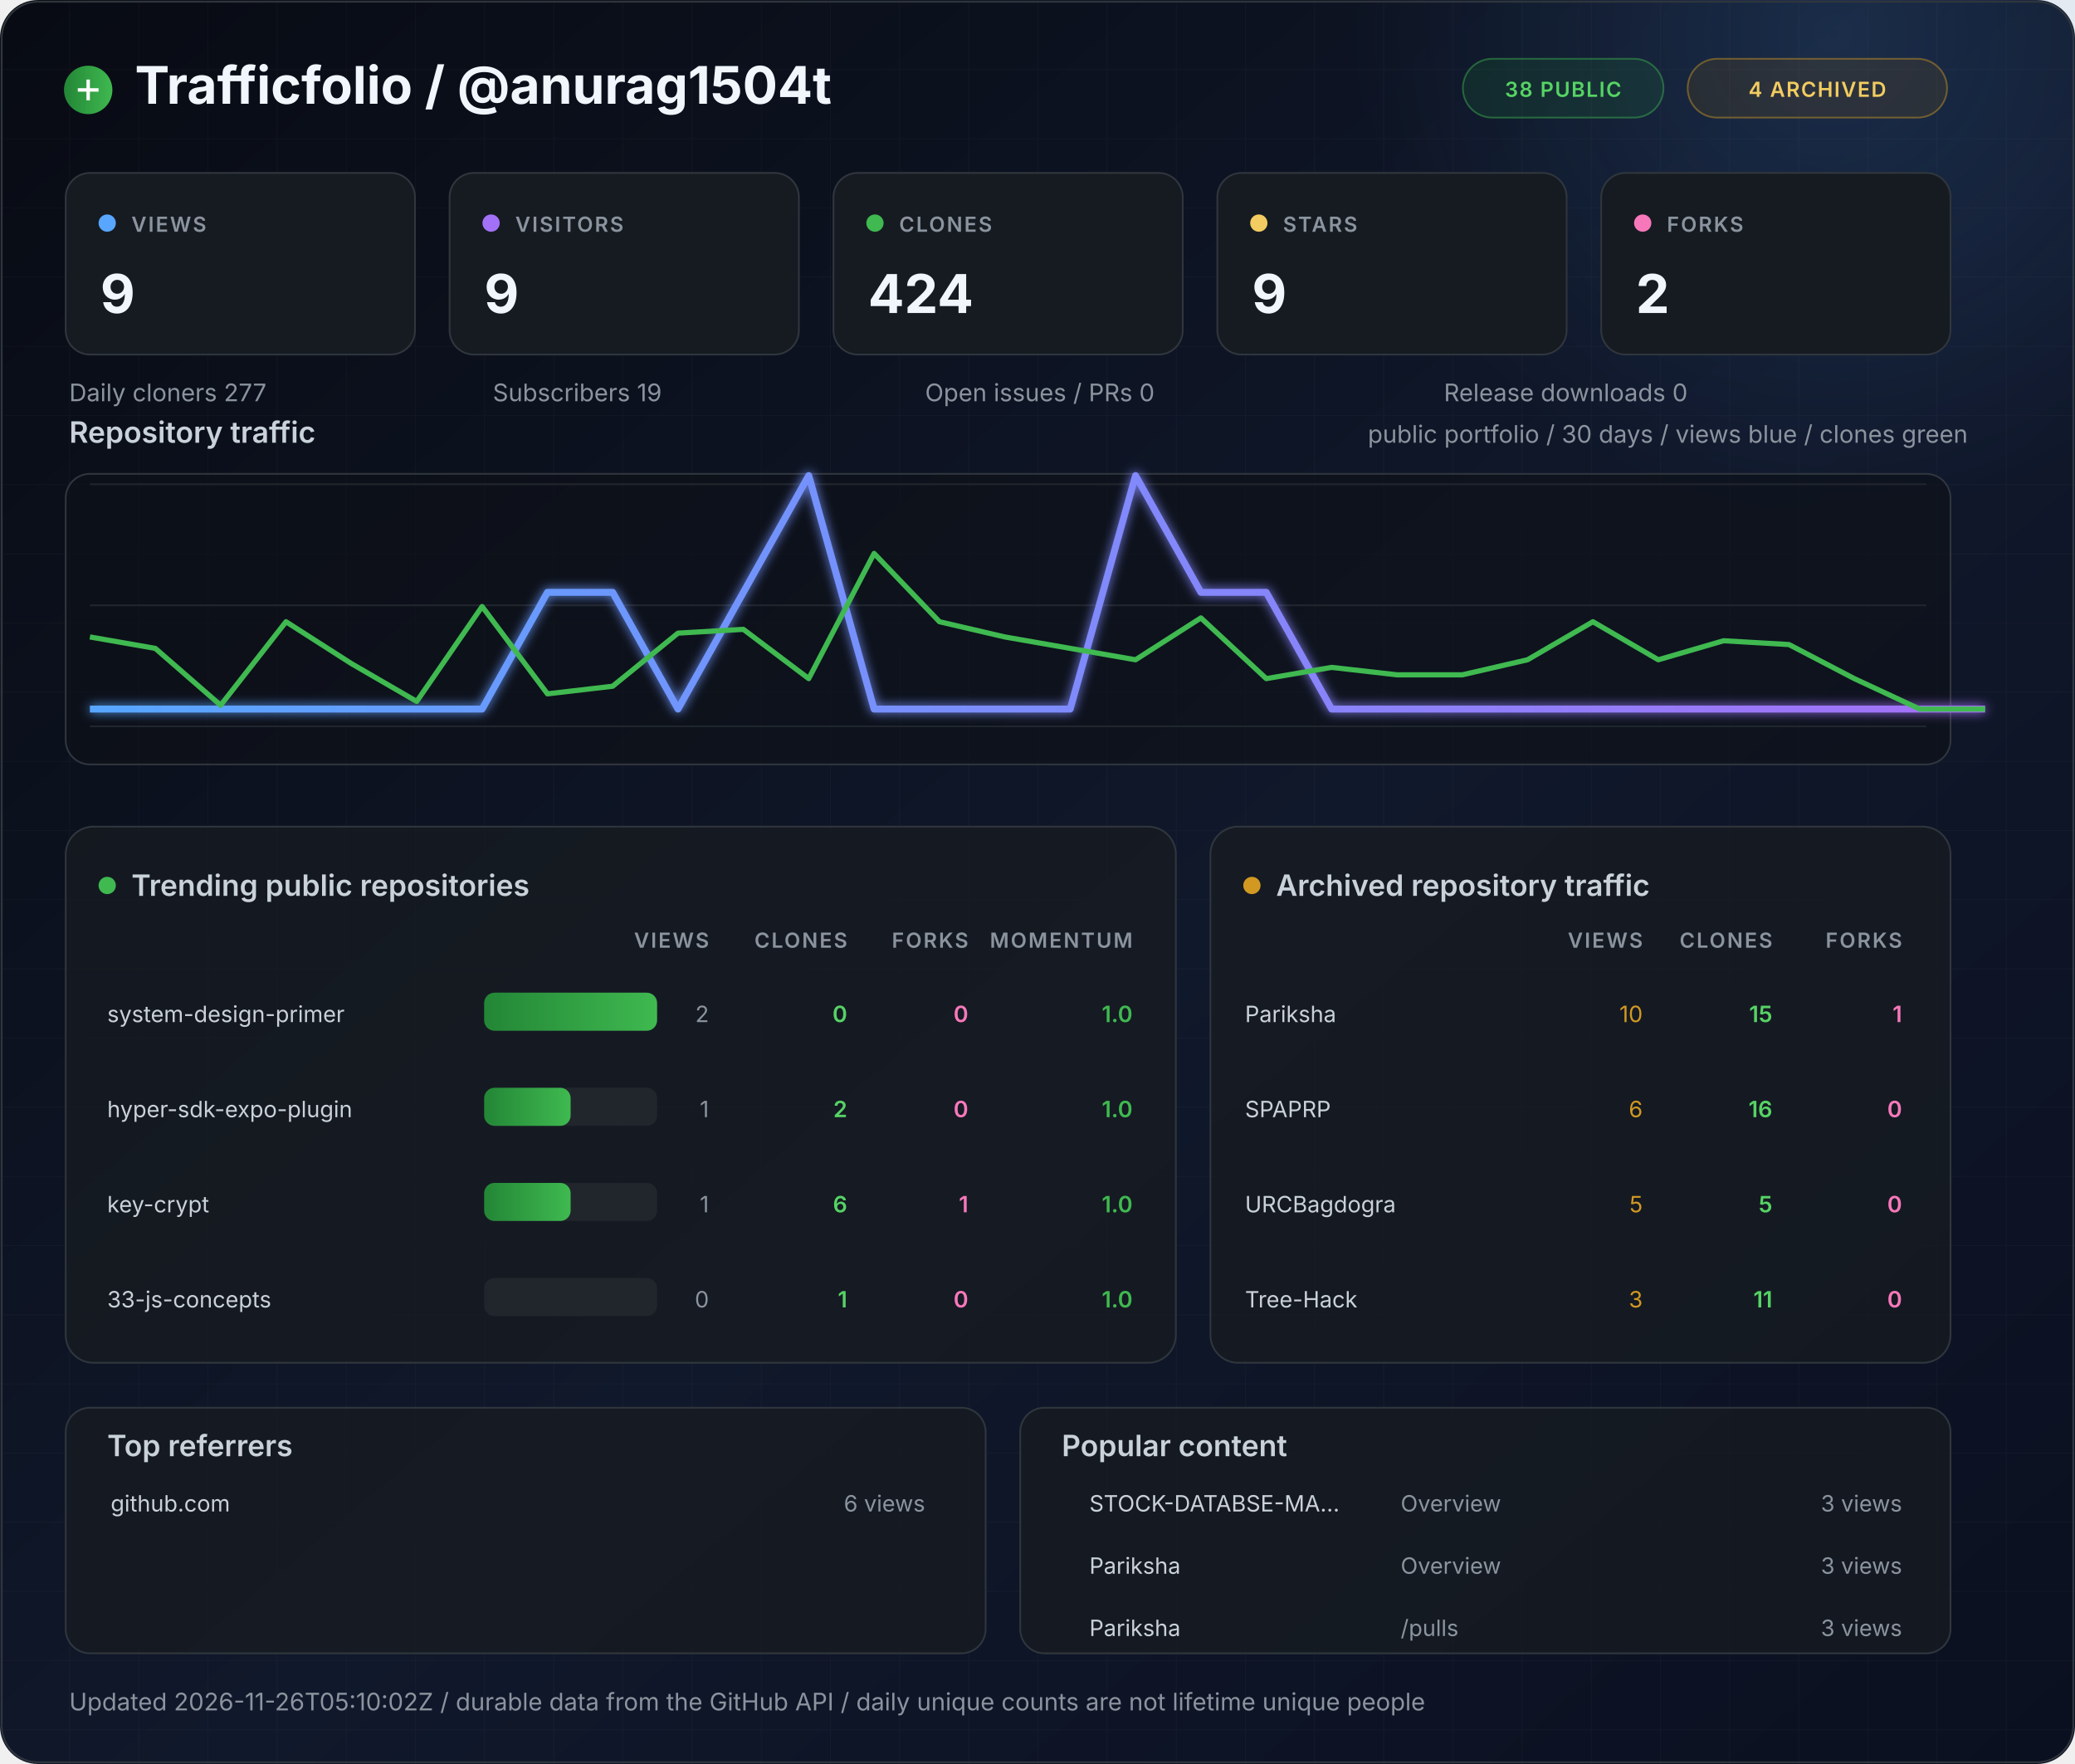
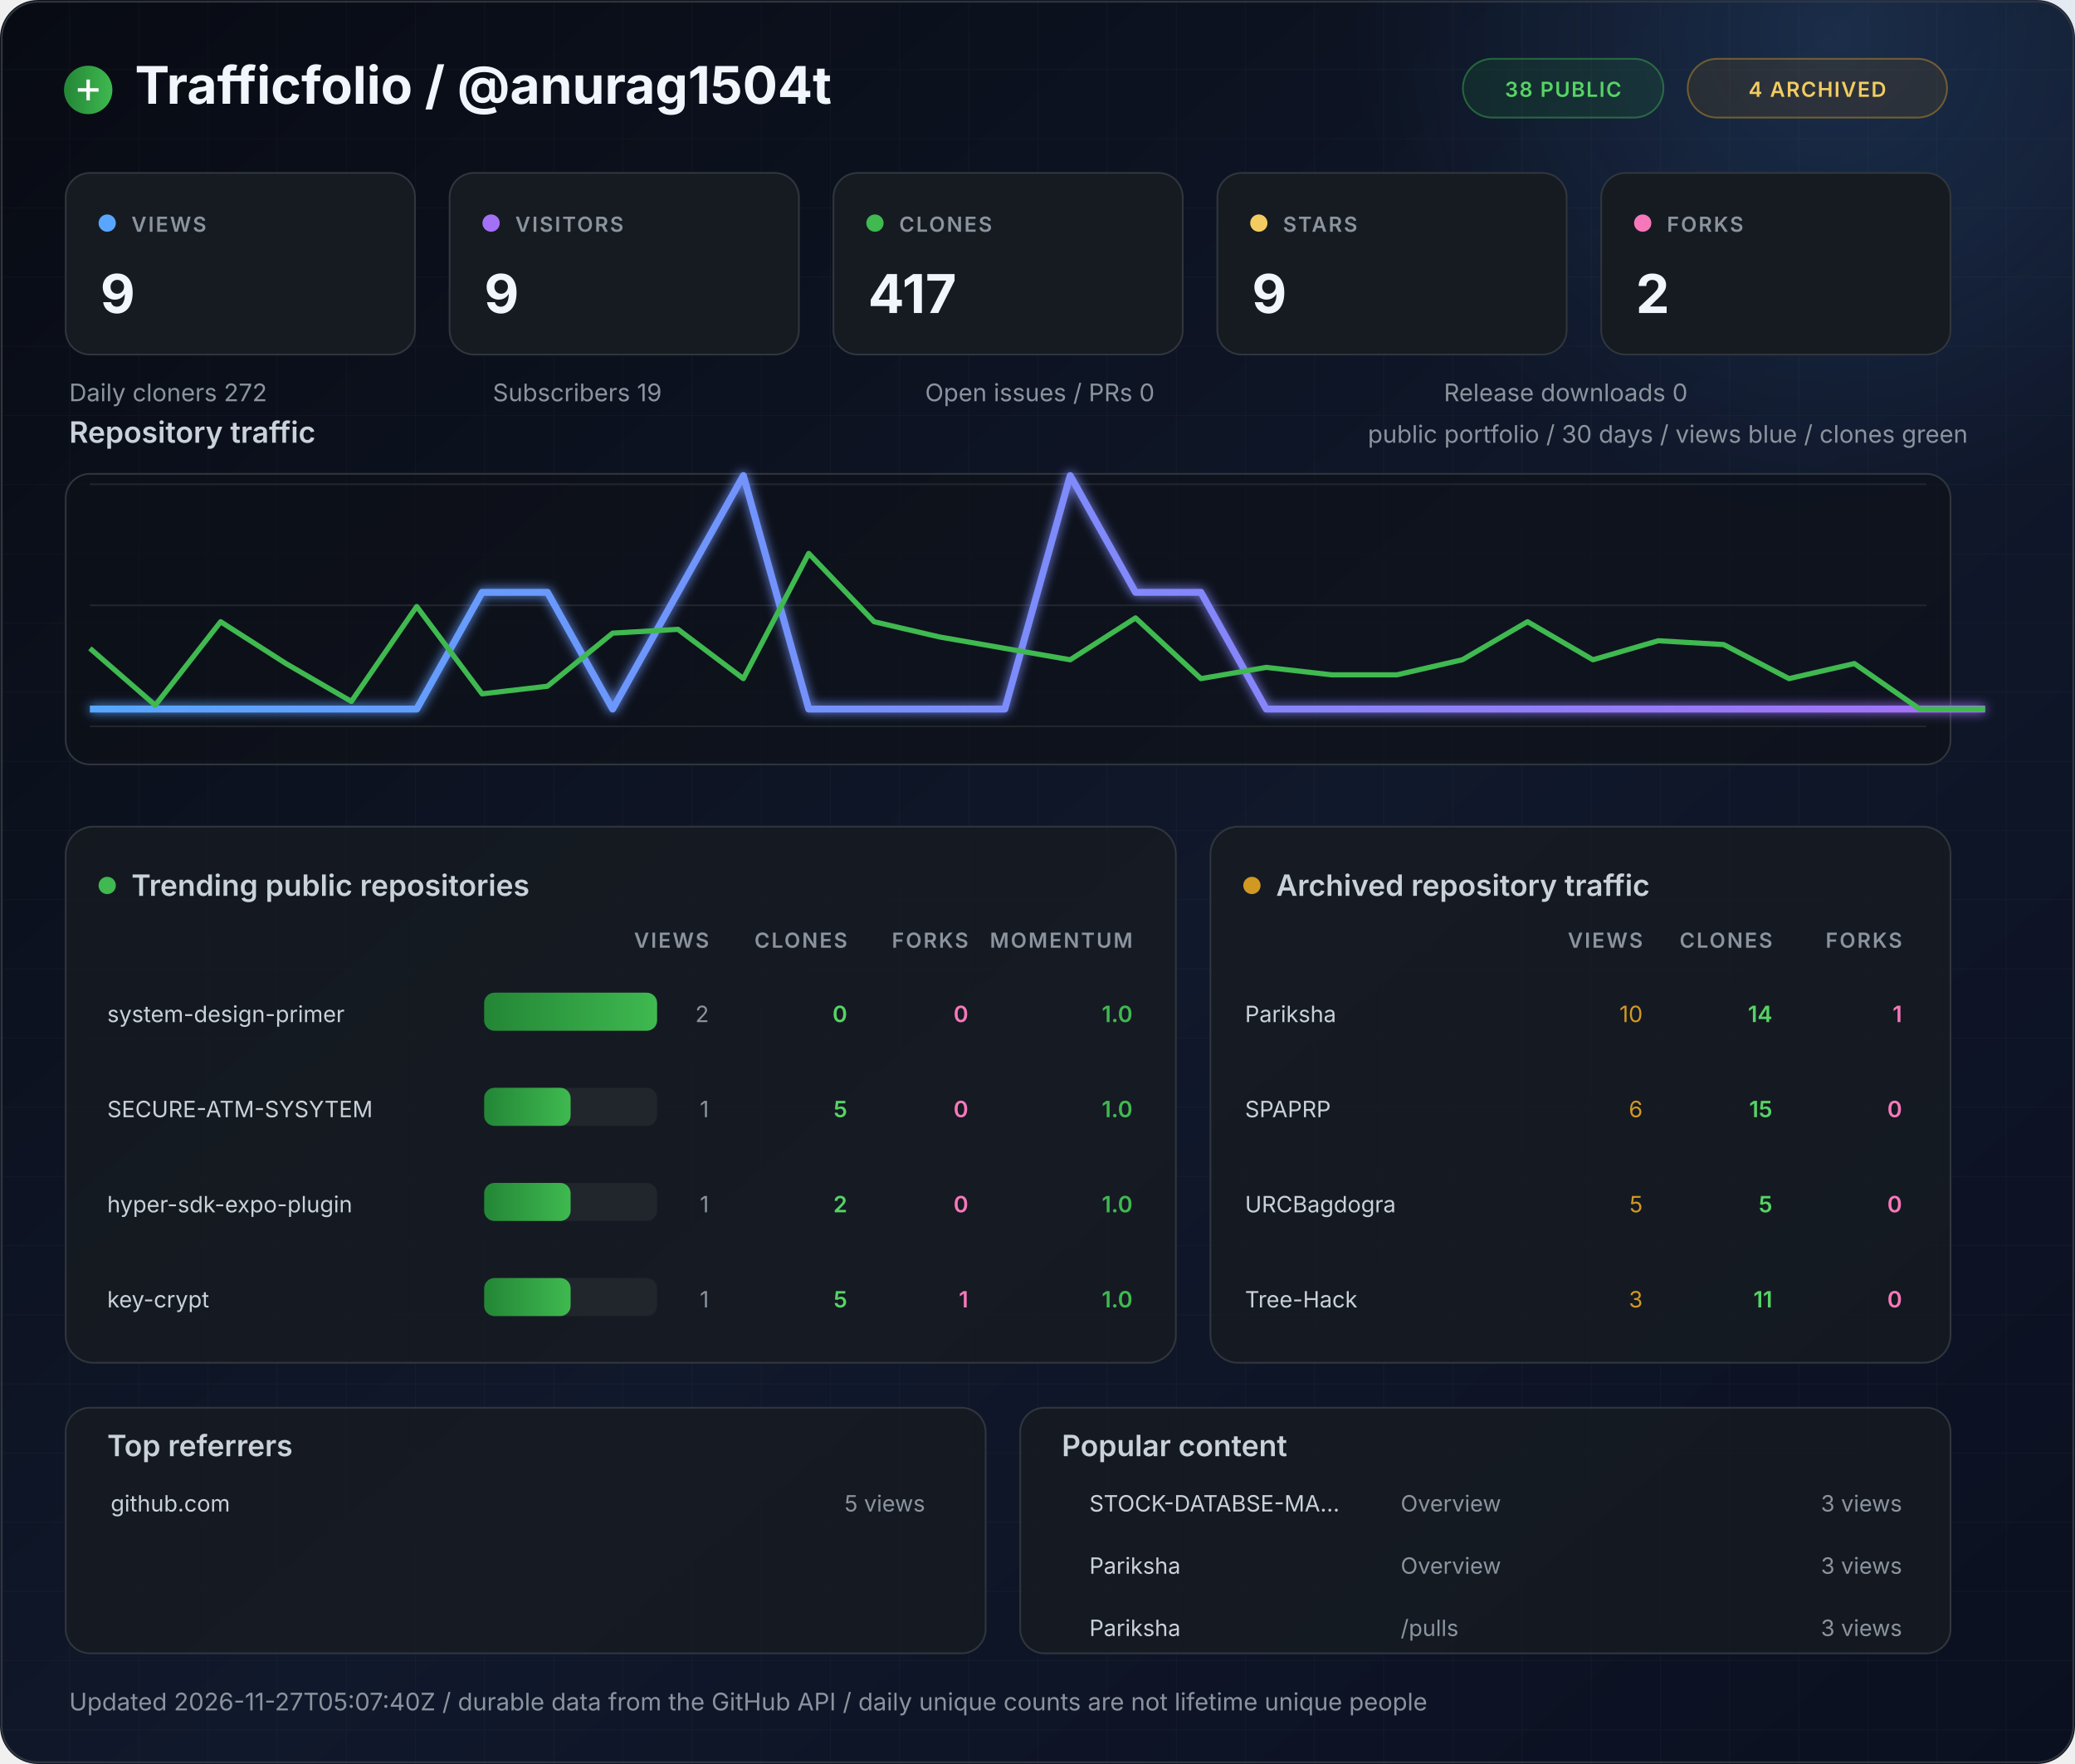
<svg xmlns="http://www.w3.org/2000/svg" width="1200" height="1020" viewBox="0 0 1200 1020" role="img" aria-label="Trafficfolio GitHub analytics dashboard for anurag1504t">
  <defs>
    <linearGradient id="bg" x1="0" y1="0" x2="1" y2="1">
      <stop stop-color="#080b13" />
      <stop offset=".55" stop-color="#10182b" />
      <stop offset="1" stop-color="#0b1020" />
    </linearGradient>
    <linearGradient id="line" x1="0" y1="0" x2="1" y2="0">
      <stop stop-color="#58a6ff" />
      <stop offset="1" stop-color="#a371f7" />
    </linearGradient>
    <linearGradient id="bar" x1="0" y1="0" x2="1" y2="0">
      <stop stop-color="#238636" />
      <stop offset="1" stop-color="#3fb950" />
    </linearGradient>
    <linearGradient id="archiveBar" x1="0" y1="0" x2="1" y2="0">
      <stop stop-color="#9e6a03" />
      <stop offset="1" stop-color="#f2cc60" />
    </linearGradient>
    <radialGradient id="ambient">
      <stop stop-color="#58a6ff" stop-opacity=".16" />
      <stop offset="1" stop-color="#58a6ff" stop-opacity="0" />
    </radialGradient>
    <pattern id="grid" width="40" height="40" patternUnits="userSpaceOnUse">
      <path d="M40 0H0V40" fill="none" stroke="#ffffff" stroke-opacity=".025" />
    </pattern>
    <filter id="glow">
      <feGaussianBlur stdDeviation="3" result="b" />
      <feMerge>
        <feMergeNode in="b" />
        <feMergeNode in="SourceGraphic" />
      </feMerge>
    </filter>
    <style>
    .title{font:750 30px -apple-system,BlinkMacSystemFont,"Segoe UI",sans-serif;fill:#f0f6fc}
    .subtitle{font:14px -apple-system,BlinkMacSystemFont,"Segoe UI",sans-serif;fill:#8b949e}
    .label{font:600 12px -apple-system,BlinkMacSystemFont,"Segoe UI",sans-serif;fill:#8b949e;letter-spacing:1px}
    .metric{font:700 31px -apple-system,BlinkMacSystemFont,"Segoe UI",sans-serif;fill:#f0f6fc}
    .section{font:600 17px -apple-system,BlinkMacSystemFont,"Segoe UI",sans-serif;fill:#c9d1d9}
    .repo,.value,.trend,.archive,.clone,.fork{font:13px -apple-system,BlinkMacSystemFont,"Segoe UI",sans-serif;fill:#c9d1d9}
    .value{fill:#8b949e} .trend{fill:#3fb950;font-weight:600} .archive{fill:#d29922}
    .clone{fill:#56d364;font-weight:600} .fork{fill:#f778ba;font-weight:600}
    .pill{font:600 12px -apple-system,BlinkMacSystemFont,"Segoe UI",sans-serif;letter-spacing:.7px}
  </style>
  </defs>
  <rect width="1200" height="1020" rx="22" fill="url(#bg)" />
  <rect width="1200" height="1020" rx="22" fill="url(#grid)" />
  <circle cx="1060" cy="20" r="280" fill="url(#ambient)" />
  <rect x="1" y="1" width="1198" height="1018" rx="21" fill="none" stroke="#30363d" />
  <circle cx="51" cy="52" r="14" fill="url(#bar)" />
  <path d="M45 52h12M51 46v12" stroke="#fff" stroke-width="2" />
  <text x="78" y="60" class="title">Trafficfolio / @anurag1504t</text>
  <rect x="846" y="34" width="116" height="34" rx="17" fill="#238636" fill-opacity=".16" stroke="#3fb950" stroke-opacity=".45" />
  <text x="904" y="56" text-anchor="middle" class="pill" fill="#56d364">38 PUBLIC</text>
  <rect x="976" y="34" width="150" height="34" rx="17" fill="#9e6a03" fill-opacity=".14" stroke="#d29922" stroke-opacity=".45" />
  <text x="1051" y="56" text-anchor="middle" class="pill" fill="#f2cc60">4 ARCHIVED</text>
  <rect x="38" y="100" width="202" height="105" rx="14" fill="#161b22" stroke="#30363d" />
  <circle cx="62" cy="129" r="5" fill="#58a6ff" />
  <text x="76" y="134" class="label">VIEWS</text>
  <text x="58" y="181" class="metric">9</text>
  <rect x="260" y="100" width="202" height="105" rx="14" fill="#161b22" stroke="#30363d" />
  <circle cx="284" cy="129" r="5" fill="#a371f7" />
  <text x="298" y="134" class="label">VISITORS</text>
  <text x="280" y="181" class="metric">9</text>
  <rect x="482" y="100" width="202" height="105" rx="14" fill="#161b22" stroke="#30363d" />
  <circle cx="506" cy="129" r="5" fill="#3fb950" />
  <text x="520" y="134" class="label">CLONES</text>
-   <text x="502" y="181" class="metric">424</text>
+   <text x="502" y="181" class="metric">417</text>
  <rect x="704" y="100" width="202" height="105" rx="14" fill="#161b22" stroke="#30363d" />
  <circle cx="728" cy="129" r="5" fill="#f2cc60" />
  <text x="742" y="134" class="label">STARS</text>
  <text x="724" y="181" class="metric">9</text>
  <rect x="926" y="100" width="202" height="105" rx="14" fill="#161b22" stroke="#30363d" />
  <circle cx="950" cy="129" r="5" fill="#f778ba" />
  <text x="964" y="134" class="label">FORKS</text>
  <text x="946" y="181" class="metric">2</text>
-   <text x="40" y="232" class="subtitle">Daily cloners 277</text>
+   <text x="40" y="232" class="subtitle">Daily cloners 272</text>
  <text x="285" y="232" class="subtitle">Subscribers 19</text>
  <text x="535" y="232" class="subtitle">Open issues / PRs 0</text>
  <text x="835" y="232" class="subtitle">Release downloads 0</text>
  <text x="40" y="256" class="section">Repository traffic</text>
  <text x="1138" y="256" text-anchor="end" class="subtitle">public portfolio / 30 days / views blue / clones green</text>
  <rect x="38" y="274" width="1090" height="168" rx="14" fill="#0d1117" fill-opacity=".62" stroke="#30363d" />
  <line x1="52" y1="420" x2="1114" y2="420" stroke="#21262d" />
  <line x1="52" y1="350" x2="1114" y2="350" stroke="#21262d" />
  <line x1="52" y1="280" x2="1114" y2="280" stroke="#21262d" />
-   <polyline points="52.0,410.0 89.8,410.0 127.6,410.0 165.4,410.0 203.2,410.0 241.0,410.0 278.8,410.0 316.6,342.5 354.3,342.5 392.1,410.0 429.9,342.5 467.7,275.0 505.5,410.0 543.3,410.0 581.1,410.0 618.9,410.0 656.7,275.0 694.5,342.5 732.3,342.5 770.1,410.0 807.9,410.0 845.7,410.0 883.4,410.0 921.2,410.0 959.0,410.0 996.8,410.0 1034.6,410.0 1072.4,410.0 1110.2,410.0 1148.0,410.0" fill="none" stroke="url(#line)" stroke-width="4" stroke-linejoin="round" filter="url(#glow)" />
-   <polyline points="52.0,368.3 89.8,374.9 127.6,407.8 165.4,359.5 203.2,383.7 241.0,405.6 278.8,350.7 316.6,401.2 354.3,396.8 392.1,366.1 429.9,363.9 467.7,392.4 505.5,320.0 543.3,359.5 581.1,368.3 618.9,374.9 656.7,381.5 694.5,357.3 732.3,392.4 770.1,385.9 807.9,390.2 845.7,390.2 883.4,381.5 921.2,359.5 959.0,381.5 996.8,370.5 1034.6,372.7 1072.4,392.4 1110.2,410.0 1148.0,410.0" fill="none" stroke="#3fb950" stroke-width="3" stroke-linejoin="round" />
+   <polyline points="52.0,410.0 89.8,410.0 127.6,410.0 165.4,410.0 203.2,410.0 241.0,410.0 278.8,342.5 316.6,342.5 354.3,410.0 392.1,342.5 429.9,275.0 467.7,410.0 505.5,410.0 543.3,410.0 581.1,410.0 618.9,275.0 656.7,342.5 694.5,342.5 732.3,410.0 770.1,410.0 807.9,410.0 845.7,410.0 883.4,410.0 921.2,410.0 959.0,410.0 996.8,410.0 1034.6,410.0 1072.4,410.0 1110.2,410.0 1148.0,410.0" fill="none" stroke="url(#line)" stroke-width="4" stroke-linejoin="round" filter="url(#glow)" />
+   <polyline points="52.0,374.9 89.8,407.8 127.6,359.5 165.4,383.7 203.2,405.6 241.0,350.7 278.8,401.2 316.6,396.8 354.3,366.1 392.1,363.9 429.9,392.4 467.7,320.0 505.5,359.5 543.3,368.3 581.1,374.9 618.9,381.5 656.7,357.3 694.5,392.4 732.3,385.9 770.1,390.2 807.9,390.2 845.7,381.5 883.4,359.5 921.2,381.5 959.0,370.5 996.8,372.7 1034.6,392.4 1072.4,383.7 1110.2,410.0 1148.0,410.0" fill="none" stroke="#3fb950" stroke-width="3" stroke-linejoin="round" />
  <rect x="38" y="478" width="642" height="310" rx="16" fill="#161b22" fill-opacity=".82" stroke="#30363d" />
  <circle cx="62" cy="512" r="5" fill="#3fb950" />
  <text x="76" y="518" class="section">Trending public repositories</text>
  <text x="410" y="548" text-anchor="end" class="label">VIEWS</text>
  <text x="490" y="548" text-anchor="end" class="label">CLONES</text>
  <text x="560" y="548" text-anchor="end" class="label">FORKS</text>
  <text x="655" y="548" text-anchor="end" class="label">MOMENTUM</text>
  <text x="62" y="591" class="repo">system-design-primer</text>
  <rect x="280" y="574" width="100" height="22" rx="6" fill="#21262d" />
  <rect x="280" y="574" width="100" height="22" rx="6" fill="url(#bar)" />
  <text x="410" y="591" text-anchor="end" class="value">2</text>
  <text x="490" y="591" text-anchor="end" class="clone">0</text>
  <text x="560" y="591" text-anchor="end" class="fork">0</text>
  <text x="655" y="591" text-anchor="end" class="trend">1.0</text>
-   <text x="62" y="646" class="repo">hyper-sdk-expo-plugin</text>
+   <text x="62" y="646" class="repo">SECURE-ATM-SYSYTEM</text>
  <rect x="280" y="629" width="100" height="22" rx="6" fill="#21262d" />
  <rect x="280" y="629" width="50" height="22" rx="6" fill="url(#bar)" />
  <text x="410" y="646" text-anchor="end" class="value">1</text>
-   <text x="490" y="646" text-anchor="end" class="clone">2</text>
+   <text x="490" y="646" text-anchor="end" class="clone">5</text>
  <text x="560" y="646" text-anchor="end" class="fork">0</text>
  <text x="655" y="646" text-anchor="end" class="trend">1.0</text>
-   <text x="62" y="701" class="repo">key-crypt</text>
+   <text x="62" y="701" class="repo">hyper-sdk-expo-plugin</text>
  <rect x="280" y="684" width="100" height="22" rx="6" fill="#21262d" />
  <rect x="280" y="684" width="50" height="22" rx="6" fill="url(#bar)" />
  <text x="410" y="701" text-anchor="end" class="value">1</text>
-   <text x="490" y="701" text-anchor="end" class="clone">6</text>
-   <text x="560" y="701" text-anchor="end" class="fork">1</text>
+   <text x="490" y="701" text-anchor="end" class="clone">2</text>
+   <text x="560" y="701" text-anchor="end" class="fork">0</text>
  <text x="655" y="701" text-anchor="end" class="trend">1.0</text>
-   <text x="62" y="756" class="repo">33-js-concepts</text>
+   <text x="62" y="756" class="repo">key-crypt</text>
  <rect x="280" y="739" width="100" height="22" rx="6" fill="#21262d" />
-   <rect x="280" y="739" width="0" height="22" rx="6" fill="url(#bar)" />
-   <text x="410" y="756" text-anchor="end" class="value">0</text>
-   <text x="490" y="756" text-anchor="end" class="clone">1</text>
-   <text x="560" y="756" text-anchor="end" class="fork">0</text>
+   <rect x="280" y="739" width="50" height="22" rx="6" fill="url(#bar)" />
+   <text x="410" y="756" text-anchor="end" class="value">1</text>
+   <text x="490" y="756" text-anchor="end" class="clone">5</text>
+   <text x="560" y="756" text-anchor="end" class="fork">1</text>
  <text x="655" y="756" text-anchor="end" class="trend">1.0</text>
  <rect x="700" y="478" width="428" height="310" rx="16" fill="#161b22" fill-opacity=".82" stroke="#30363d" />
  <circle cx="724" cy="512" r="5" fill="#d29922" />
  <text x="738" y="518" class="section">Archived repository traffic</text>
  <text x="950" y="548" text-anchor="end" class="label">VIEWS</text>
  <text x="1025" y="548" text-anchor="end" class="label">CLONES</text>
  <text x="1100" y="548" text-anchor="end" class="label">FORKS</text>
  <text x="720" y="591" class="repo">Pariksha</text>
  <text x="950" y="591" text-anchor="end" class="archive">10</text>
-   <text x="1025" y="591" text-anchor="end" class="clone">15</text>
+   <text x="1025" y="591" text-anchor="end" class="clone">14</text>
  <text x="1100" y="591" text-anchor="end" class="fork">1</text>
  <text x="720" y="646" class="repo">SPAPRP</text>
  <text x="950" y="646" text-anchor="end" class="archive">6</text>
-   <text x="1025" y="646" text-anchor="end" class="clone">16</text>
+   <text x="1025" y="646" text-anchor="end" class="clone">15</text>
  <text x="1100" y="646" text-anchor="end" class="fork">0</text>
  <text x="720" y="701" class="repo">URCBagdogra</text>
  <text x="950" y="701" text-anchor="end" class="archive">5</text>
  <text x="1025" y="701" text-anchor="end" class="clone">5</text>
  <text x="1100" y="701" text-anchor="end" class="fork">0</text>
  <text x="720" y="756" class="repo">Tree-Hack</text>
  <text x="950" y="756" text-anchor="end" class="archive">3</text>
  <text x="1025" y="756" text-anchor="end" class="clone">11</text>
  <text x="1100" y="756" text-anchor="end" class="fork">0</text>
  <rect x="38" y="814" width="532" height="142" rx="14" fill="#161b22" fill-opacity=".82" stroke="#30363d" />
  <text x="62" y="842" class="section">Top referrers</text>
  <text x="64" y="874" class="repo">github.com</text>
-   <text x="535" y="874" text-anchor="end" class="value">6 views</text>
+   <text x="535" y="874" text-anchor="end" class="value">5 views</text>
  <rect x="590" y="814" width="538" height="142" rx="14" fill="#161b22" fill-opacity=".82" stroke="#30363d" />
  <text x="614" y="842" class="section">Popular content</text>
  <text x="630" y="874" class="repo">STOCK-DATABSE-MA...</text>
  <text x="810" y="874" class="value">Overview</text>
  <text x="1100" y="874" text-anchor="end" class="value">3 views</text>
  <text x="630" y="910" class="repo">Pariksha</text>
  <text x="810" y="910" class="value">Overview</text>
  <text x="1100" y="910" text-anchor="end" class="value">3 views</text>
  <text x="630" y="946" class="repo">Pariksha</text>
  <text x="810" y="946" class="value">/pulls</text>
  <text x="1100" y="946" text-anchor="end" class="value">3 views</text>
-   <text x="40" y="989" class="subtitle">Updated 2026-11-26T05:10:02Z / durable data from the GitHub API / daily unique counts are not lifetime unique people</text>
+   <text x="40" y="989" class="subtitle">Updated 2026-11-27T05:07:40Z / durable data from the GitHub API / daily unique counts are not lifetime unique people</text>
</svg>
